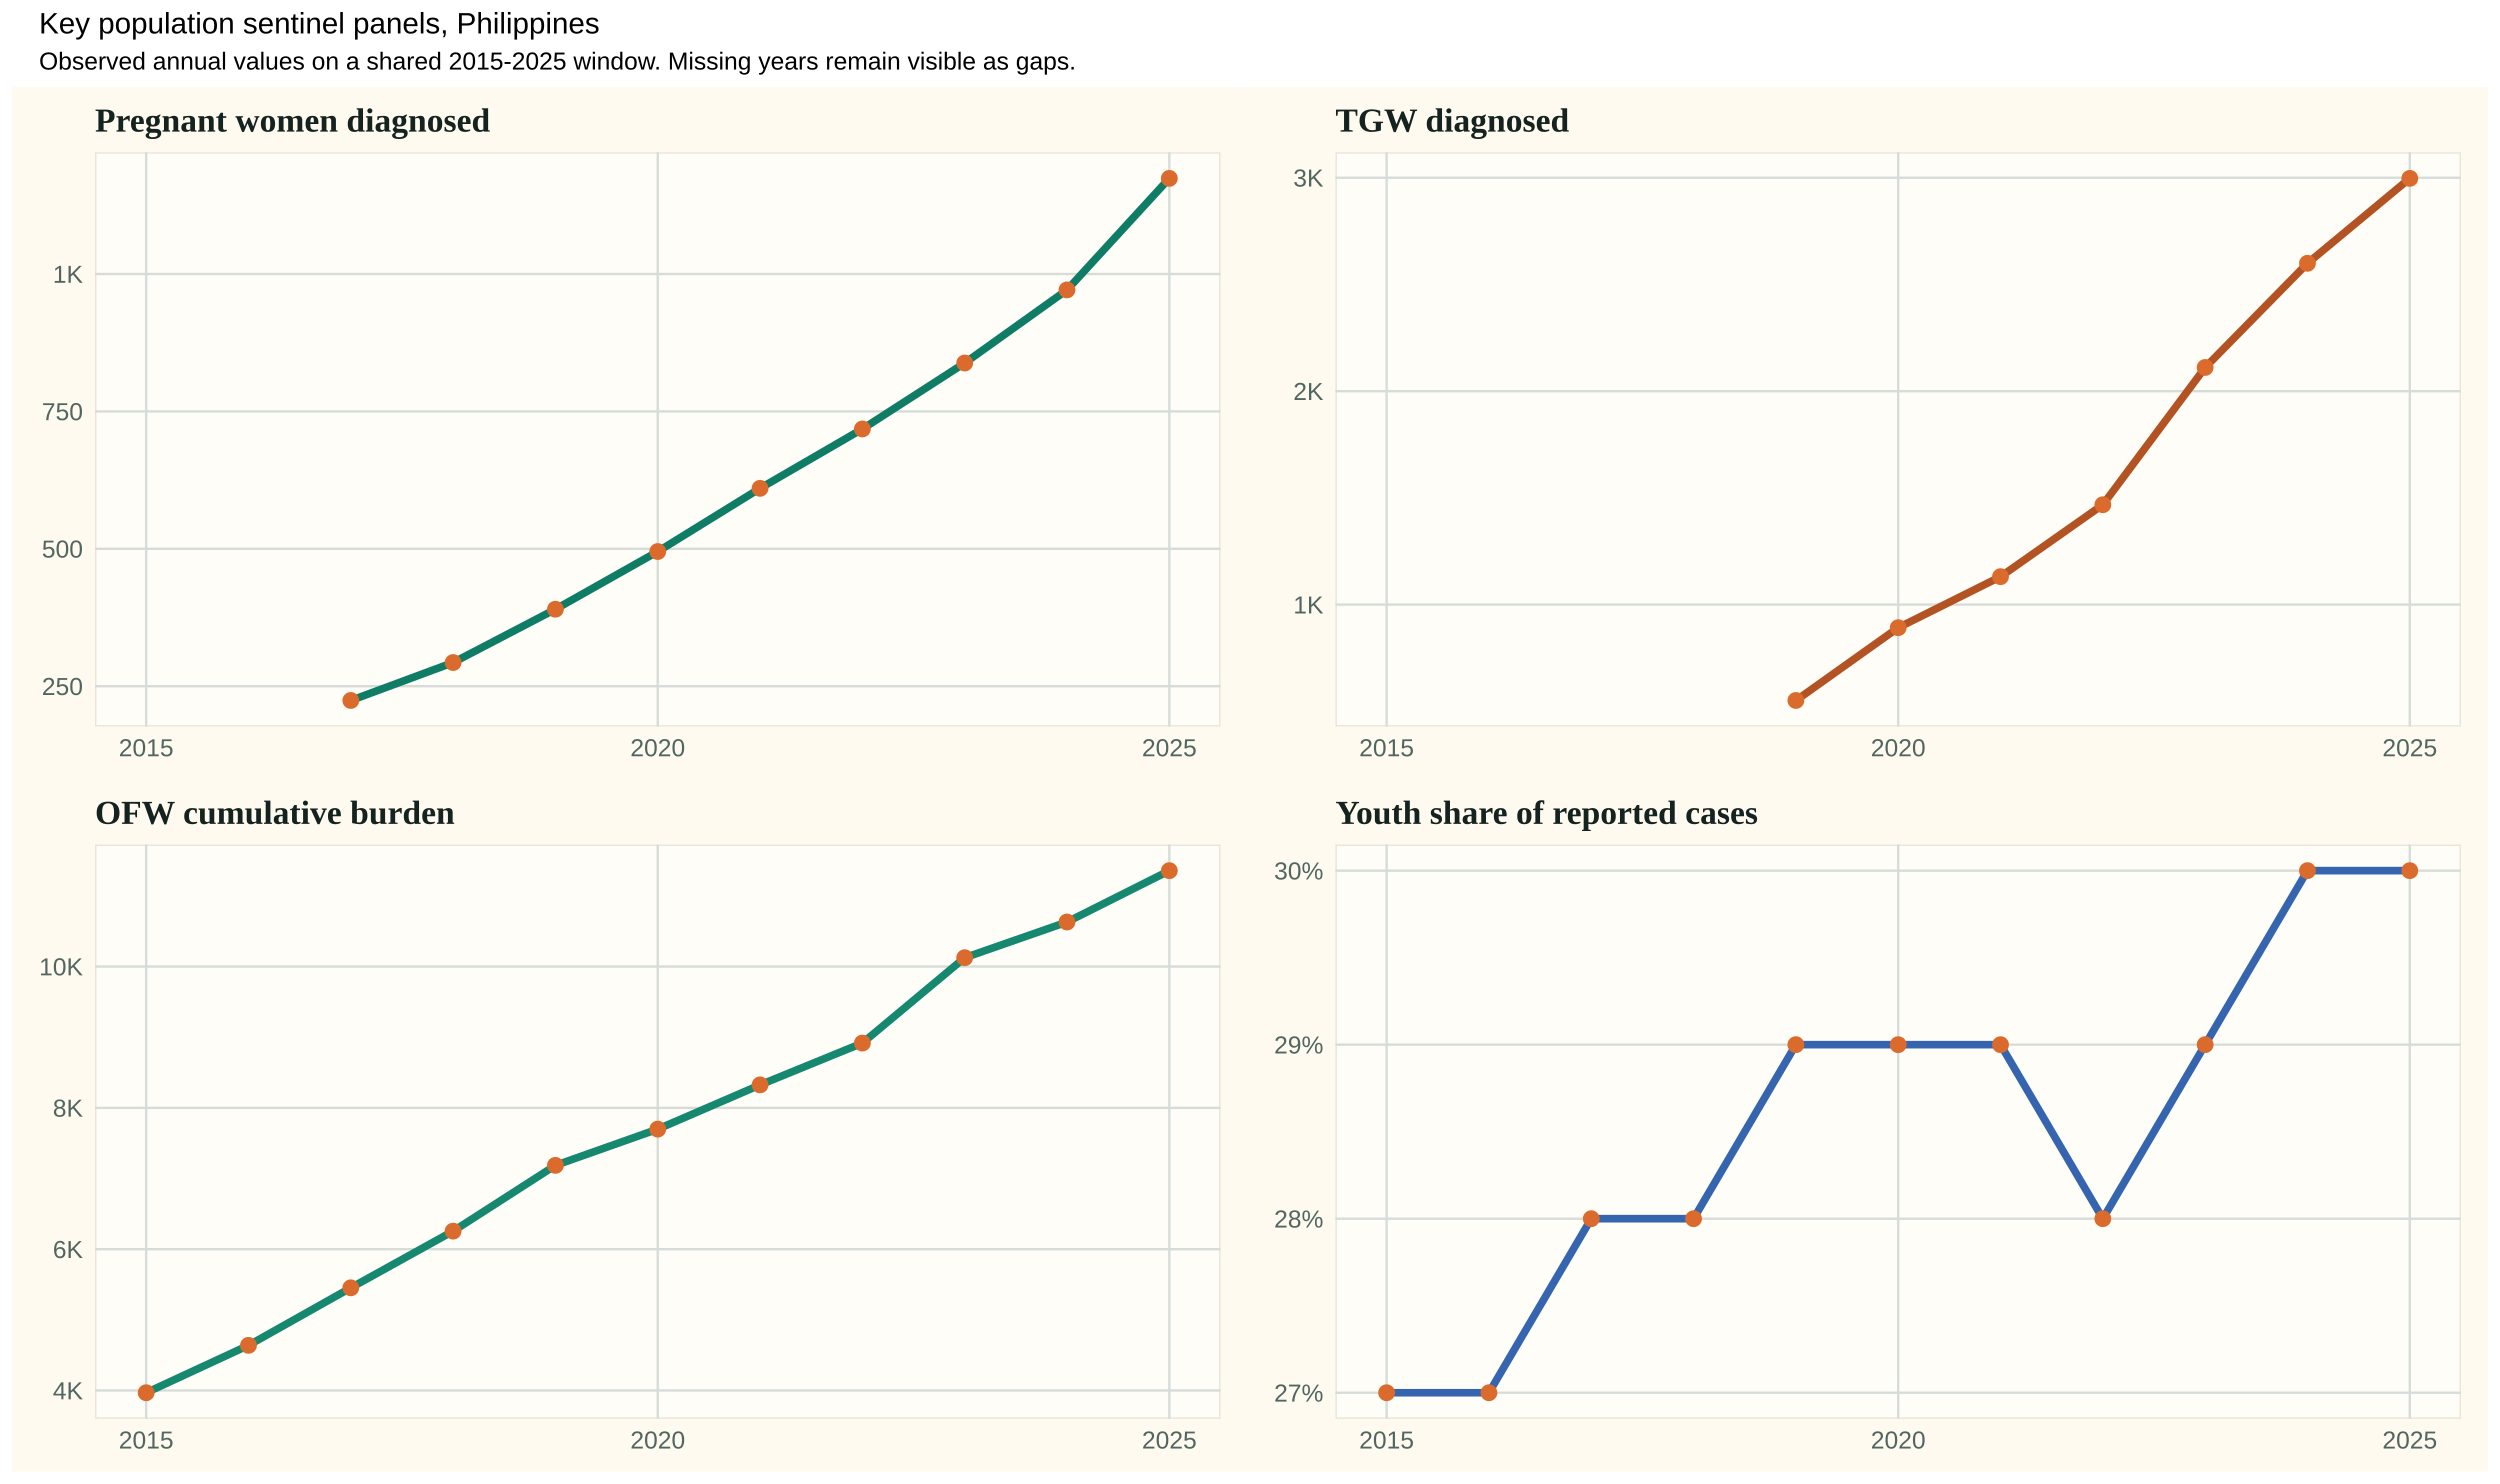
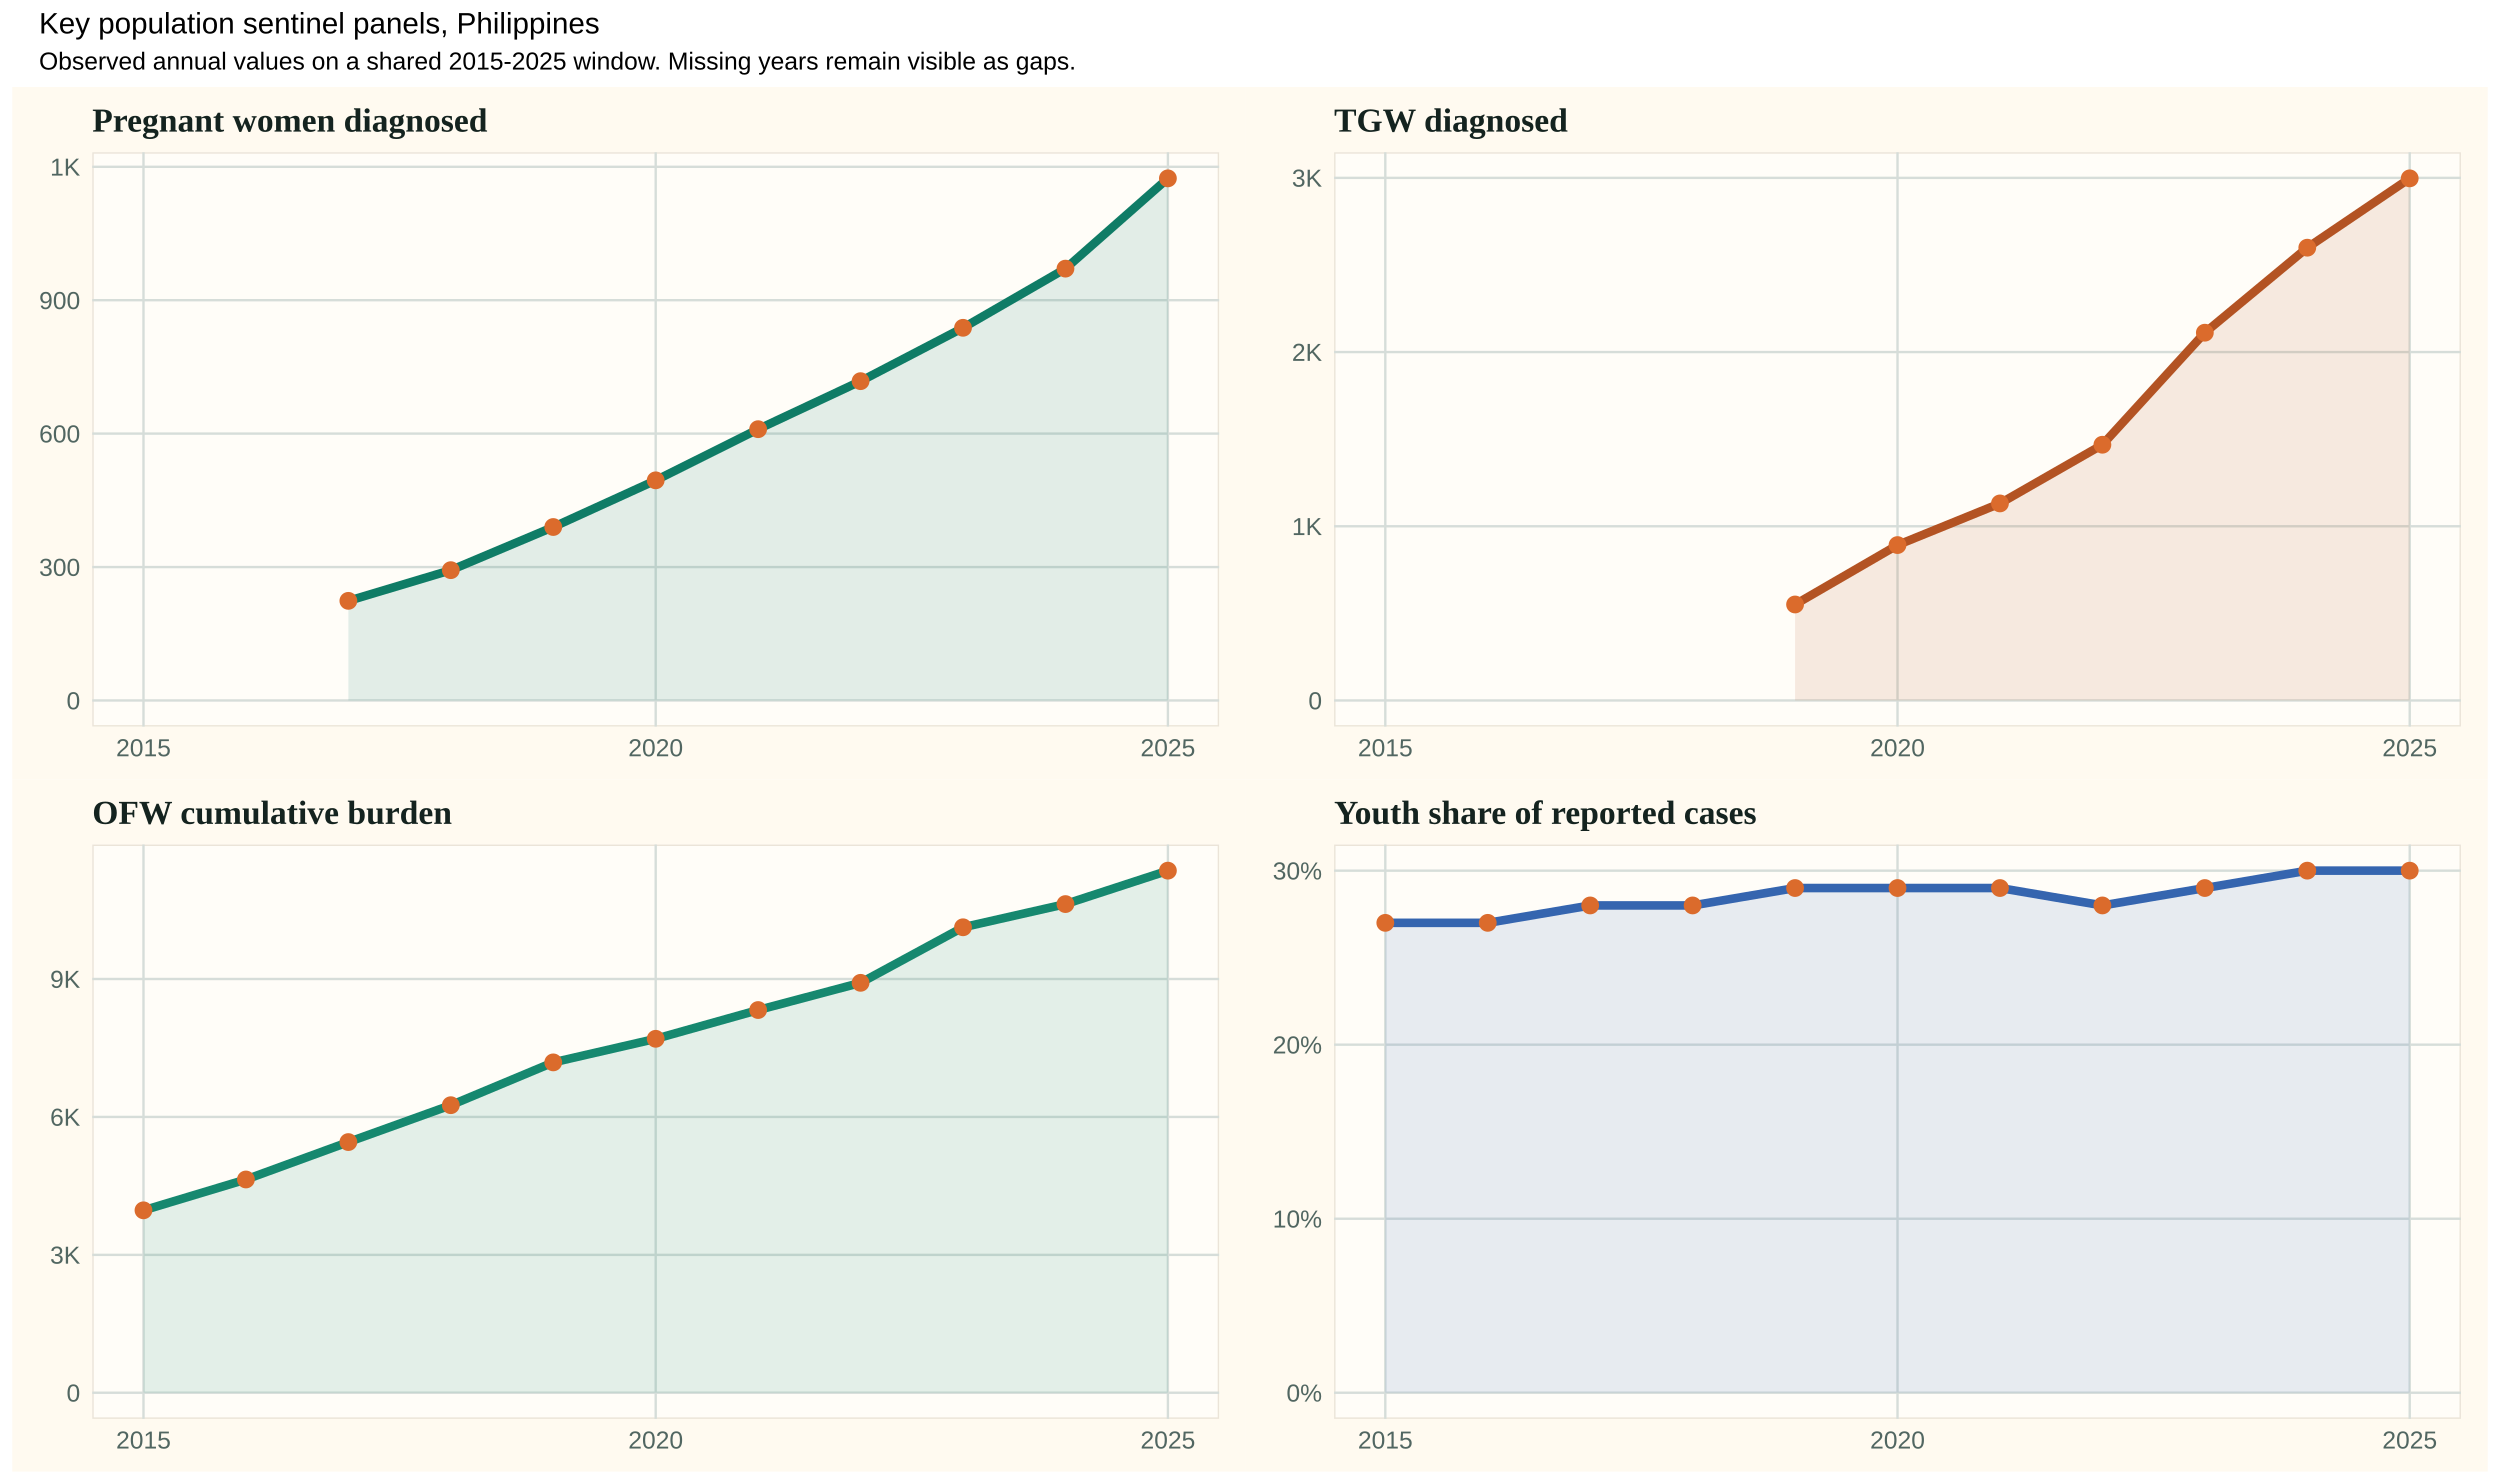
<svg xmlns="http://www.w3.org/2000/svg" width="1116.00pt" height="662.40pt" viewBox="0 0 1116.00 662.40">
  <g class="svglite">
    <defs>
      <style type="text/css">
    .svglite line, .svglite polyline, .svglite polygon, .svglite path, .svglite rect, .svglite circle {
      fill: none;
      stroke: #000000;
      stroke-linecap: round;
      stroke-linejoin: round;
      stroke-miterlimit: 10.00;
    }
    .svglite text {
      white-space: pre;
    }
    .svglite g.glyphgroup path {
      fill: inherit;
      stroke: none;
    }
  </style>
    </defs>
    <rect width="100%" height="100%" style="stroke: none; fill: #FFFFFF;" />
    <defs>
      <clipPath id="cpMC4wMHwxMTE2LjAwfDAuMDB8NjYyLjQw">
        <rect x="0.00" y="0.00" width="1116.00" height="662.40" />
      </clipPath>
    </defs>
    <g clip-path="url(#cpMC4wMHwxMTE2LjAwfDAuMDB8NjYyLjQw)">
      <rect x="0.00" y="0" width="1116.00" height="662.40" style="stroke-width: 1.07; stroke: #FFFFFF; fill: #FFFFFF;" />
    </g>
    <defs>
-       <clipPath id="cpNDIuNDF8MTA5OC41N3w2Ny45N3w2MzMuMzg=">
-         <rect x="42.41" y="67.97" width="1056.16" height="565.41" />
-       </clipPath>
-     </defs>
-     <g clip-path="url(#cpNDIuNDF8MTA5OC41N3w2Ny45N3w2MzMuMzg=)">
- </g>
-     <g clip-path="url(#cpMC4wMHwxMTE2LjAwfDAuMDB8NjYyLjQw)">
- </g>
-     <defs>
-       <clipPath id="cpNS40OHw1NTYuNzh8MzguODV8MzQ3Ljg5">
-         <rect x="5.48" y="38.85" width="551.30" height="309.03" />
-       </clipPath>
-     </defs>
-     <g clip-path="url(#cpNS40OHw1NTYuNzh8MzguODV8MzQ3Ljg5)">
-       <rect x="5.48" y="38.85" width="551.30" height="309.03" style="stroke-width: 1.16; stroke: none; fill: #FFFAF0;" />
-     </g>
-     <g clip-path="url(#cpMC4wMHwxMTE2LjAwfDAuMDB8NjYyLjQw)">
- </g>
-     <defs>
-       <clipPath id="cpNTU2Ljc4fDExMTAuNTJ8MzguODV8MzQ3Ljg5">
-         <rect x="556.78" y="38.85" width="553.74" height="309.03" />
-       </clipPath>
-     </defs>
-     <g clip-path="url(#cpNTU2Ljc4fDExMTAuNTJ8MzguODV8MzQ3Ljg5)">
-       <rect x="556.78" y="38.85" width="553.74" height="309.03" style="stroke-width: 1.16; stroke: none; fill: #FFFAF0;" />
-     </g>
-     <g clip-path="url(#cpMC4wMHwxMTE2LjAwfDAuMDB8NjYyLjQw)">
- </g>
-     <defs>
-       <clipPath id="cpNS40OHw1NTYuNzh8MzQ3Ljg5fDY1Ni45Mg==">
-         <rect x="5.48" y="347.89" width="551.30" height="309.03" />
-       </clipPath>
-     </defs>
-     <g clip-path="url(#cpNS40OHw1NTYuNzh8MzQ3Ljg5fDY1Ni45Mg==)">
-       <rect x="5.48" y="347.89" width="551.30" height="309.03" style="stroke-width: 1.16; stroke: none; fill: #FFFAF0;" />
-     </g>
-     <g clip-path="url(#cpMC4wMHwxMTE2LjAwfDAuMDB8NjYyLjQw)">
- </g>
-     <defs>
-       <clipPath id="cpNTU2Ljc4fDExMTAuNTJ8MzQ3Ljg5fDY1Ni45Mg==">
-         <rect x="556.78" y="347.89" width="553.74" height="309.03" />
-       </clipPath>
-     </defs>
-     <g clip-path="url(#cpNTU2Ljc4fDExMTAuNTJ8MzQ3Ljg5fDY1Ni45Mg==)">
-       <rect x="556.78" y="347.89" width="553.74" height="309.03" style="stroke-width: 1.16; stroke: none; fill: #FFFAF0;" />
-     </g>
-     <g clip-path="url(#cpMC4wMHwxMTE2LjAwfDAuMDB8NjYyLjQw)">
- </g>
-     <defs>
-       <clipPath id="cpNDIuNDF8NTQ0LjgzfDY3Ljk3fDMyNC4zNA==">
-         <rect x="42.41" y="67.97" width="502.42" height="256.37" />
-       </clipPath>
-     </defs>
-     <g clip-path="url(#cpNDIuNDF8NTQ0LjgzfDY3Ljk3fDMyNC4zNA==)">
-       <rect x="42.41" y="67.97" width="502.42" height="256.37" style="stroke-width: 1.28; stroke: #EBE4D8; fill: #FFFDF8;" />
-       <polyline points="42.41,306.31 544.83,306.31 " style="stroke-width: 1.07; stroke: #D6DDD9; stroke-linecap: butt;" />
-       <polyline points="42.41,244.98 544.83,244.98 " style="stroke-width: 1.07; stroke: #D6DDD9; stroke-linecap: butt;" />
-       <polyline points="42.41,183.64 544.83,183.64 " style="stroke-width: 1.07; stroke: #D6DDD9; stroke-linecap: butt;" />
-       <polyline points="42.41,122.31 544.83,122.31 " style="stroke-width: 1.07; stroke: #D6DDD9; stroke-linecap: butt;" />
-       <polyline points="65.25,324.34 65.25,67.97 " style="stroke-width: 1.07; stroke: #D6DDD9; stroke-linecap: butt;" />
-       <polyline points="293.62,324.34 293.62,67.97 " style="stroke-width: 1.07; stroke: #D6DDD9; stroke-linecap: butt;" />
-       <polyline points="521.99,324.34 521.99,67.97 " style="stroke-width: 1.07; stroke: #D6DDD9; stroke-linecap: butt;" />
-       <polyline points="156.59,312.69 202.27,295.76 247.94,271.96 293.62,246.20 339.29,217.99 384.97,191.49 430.64,162.05 476.31,129.42 521.99,79.62 " style="stroke-width: 3.41; stroke: #0F7C66; stroke-linecap: butt;" />
-       <circle cx="156.59" cy="312.69" r="3.37" style="stroke-width: 0.77; stroke: #DB6B2C; fill: #DB6B2C;" />
-       <circle cx="202.27" cy="295.76" r="3.37" style="stroke-width: 0.77; stroke: #DB6B2C; fill: #DB6B2C;" />
-       <circle cx="247.94" cy="271.96" r="3.37" style="stroke-width: 0.77; stroke: #DB6B2C; fill: #DB6B2C;" />
-       <circle cx="293.62" cy="246.20" r="3.37" style="stroke-width: 0.77; stroke: #DB6B2C; fill: #DB6B2C;" />
-       <circle cx="339.29" cy="217.99" r="3.37" style="stroke-width: 0.77; stroke: #DB6B2C; fill: #DB6B2C;" />
-       <circle cx="384.97" cy="191.49" r="3.37" style="stroke-width: 0.77; stroke: #DB6B2C; fill: #DB6B2C;" />
-       <circle cx="430.64" cy="162.05" r="3.37" style="stroke-width: 0.77; stroke: #DB6B2C; fill: #DB6B2C;" />
-       <circle cx="476.31" cy="129.42" r="3.37" style="stroke-width: 0.77; stroke: #DB6B2C; fill: #DB6B2C;" />
-       <circle cx="521.99" cy="79.62" r="3.37" style="stroke-width: 0.77; stroke: #DB6B2C; fill: #DB6B2C;" />
-     </g>
-     <g clip-path="url(#cpMC4wMHwxMTE2LjAwfDAuMDB8NjYyLjQw)">
-       <text x="37.03" y="310.25" text-anchor="end" style="font-size: 11.00px;fill: #516661; font-family: &quot;Arial&quot;;" textLength="18.38px" lengthAdjust="spacingAndGlyphs">250</text>
-       <text x="37.03" y="248.91" text-anchor="end" style="font-size: 11.00px;fill: #516661; font-family: &quot;Arial&quot;;" textLength="18.38px" lengthAdjust="spacingAndGlyphs">500</text>
-       <text x="37.03" y="187.58" text-anchor="end" style="font-size: 11.00px;fill: #516661; font-family: &quot;Arial&quot;;" textLength="18.38px" lengthAdjust="spacingAndGlyphs">750</text>
-       <text x="37.03" y="126.25" text-anchor="end" style="font-size: 11.00px;fill: #516661; font-family: &quot;Arial&quot;;" textLength="13.47px" lengthAdjust="spacingAndGlyphs">1K</text>
-       <text x="65.25" y="337.60" text-anchor="middle" style="font-size: 11.00px;fill: #516661; font-family: &quot;Arial&quot;;" textLength="24.50px" lengthAdjust="spacingAndGlyphs">2015</text>
-       <text x="293.62" y="337.60" text-anchor="middle" style="font-size: 11.00px;fill: #516661; font-family: &quot;Arial&quot;;" textLength="24.50px" lengthAdjust="spacingAndGlyphs">2020</text>
-       <text x="521.99" y="337.60" text-anchor="middle" style="font-size: 11.00px;fill: #516661; font-family: &quot;Arial&quot;;" textLength="24.50px" lengthAdjust="spacingAndGlyphs">2025</text>
-       <text x="42.41" y="58.75" style="font-size: 15.00px; font-weight: bold;fill: #14231F; font-family: &quot;Times New Roman&quot;;" textLength="176.42px" lengthAdjust="spacingAndGlyphs">Pregnant women diagnosed</text>
-     </g>
-     <defs>
-       <clipPath id="cpNTk2LjE1fDEwOTguNTd8NjcuOTd8MzI0LjM0">
-         <rect x="596.15" y="67.97" width="502.42" height="256.37" />
-       </clipPath>
-     </defs>
-     <g clip-path="url(#cpNTk2LjE1fDEwOTguNTd8NjcuOTd8MzI0LjM0)">
-       <rect x="596.15" y="67.97" width="502.42" height="256.37" style="stroke-width: 1.28; stroke: #EBE4D8; fill: #FFFDF8;" />
-       <polyline points="596.15,269.90 1098.57,269.90 " style="stroke-width: 1.07; stroke: #D6DDD9; stroke-linecap: butt;" />
-       <polyline points="596.15,174.62 1098.57,174.62 " style="stroke-width: 1.07; stroke: #D6DDD9; stroke-linecap: butt;" />
-       <polyline points="596.15,79.34 1098.57,79.34 " style="stroke-width: 1.07; stroke: #D6DDD9; stroke-linecap: butt;" />
-       <polyline points="618.98,324.34 618.98,67.97 " style="stroke-width: 1.07; stroke: #D6DDD9; stroke-linecap: butt;" />
-       <polyline points="847.36,324.34 847.36,67.97 " style="stroke-width: 1.07; stroke: #D6DDD9; stroke-linecap: butt;" />
-       <polyline points="1075.73,324.34 1075.73,67.97 " style="stroke-width: 1.07; stroke: #D6DDD9; stroke-linecap: butt;" />
-       <polyline points="801.68,312.69 847.36,280.20 893.03,257.42 938.71,225.31 984.38,164.04 1030.05,117.54 1075.73,79.62 " style="stroke-width: 3.41; stroke: #B35323; stroke-linecap: butt;" />
-       <circle cx="801.68" cy="312.69" r="3.37" style="stroke-width: 0.77; stroke: #DB6B2C; fill: #DB6B2C;" />
-       <circle cx="847.36" cy="280.20" r="3.37" style="stroke-width: 0.77; stroke: #DB6B2C; fill: #DB6B2C;" />
-       <circle cx="893.03" cy="257.42" r="3.37" style="stroke-width: 0.77; stroke: #DB6B2C; fill: #DB6B2C;" />
-       <circle cx="938.71" cy="225.31" r="3.37" style="stroke-width: 0.77; stroke: #DB6B2C; fill: #DB6B2C;" />
-       <circle cx="984.38" cy="164.04" r="3.37" style="stroke-width: 0.77; stroke: #DB6B2C; fill: #DB6B2C;" />
-       <circle cx="1030.05" cy="117.54" r="3.37" style="stroke-width: 0.77; stroke: #DB6B2C; fill: #DB6B2C;" />
-       <circle cx="1075.73" cy="79.62" r="3.37" style="stroke-width: 0.77; stroke: #DB6B2C; fill: #DB6B2C;" />
-     </g>
-     <g clip-path="url(#cpMC4wMHwxMTE2LjAwfDAuMDB8NjYyLjQw)">
-       <text x="590.77" y="273.84" text-anchor="end" style="font-size: 11.00px;fill: #516661; font-family: &quot;Arial&quot;;" textLength="13.47px" lengthAdjust="spacingAndGlyphs">1K</text>
-       <text x="590.77" y="178.56" text-anchor="end" style="font-size: 11.00px;fill: #516661; font-family: &quot;Arial&quot;;" textLength="13.47px" lengthAdjust="spacingAndGlyphs">2K</text>
-       <text x="590.77" y="83.27" text-anchor="end" style="font-size: 11.00px;fill: #516661; font-family: &quot;Arial&quot;;" textLength="13.47px" lengthAdjust="spacingAndGlyphs">3K</text>
-       <text x="618.98" y="337.60" text-anchor="middle" style="font-size: 11.00px;fill: #516661; font-family: &quot;Arial&quot;;" textLength="24.50px" lengthAdjust="spacingAndGlyphs">2015</text>
-       <text x="847.36" y="337.60" text-anchor="middle" style="font-size: 11.00px;fill: #516661; font-family: &quot;Arial&quot;;" textLength="24.50px" lengthAdjust="spacingAndGlyphs">2020</text>
-       <text x="1075.73" y="337.60" text-anchor="middle" style="font-size: 11.00px;fill: #516661; font-family: &quot;Arial&quot;;" textLength="24.50px" lengthAdjust="spacingAndGlyphs">2025</text>
-       <text x="596.15" y="58.75" style="font-size: 15.00px; font-weight: bold;fill: #14231F; font-family: &quot;Times New Roman&quot;;" textLength="104.36px" lengthAdjust="spacingAndGlyphs">TGW diagnosed</text>
-     </g>
-     <defs>
-       <clipPath id="cpNDIuNDF8NTQ0LjgzfDM3Ny4wMHw2MzMuMzg=">
-         <rect x="42.41" y="377.00" width="502.42" height="256.37" />
-       </clipPath>
-     </defs>
-     <g clip-path="url(#cpNDIuNDF8NTQ0LjgzfDM3Ny4wMHw2MzMuMzg=)">
-       <rect x="42.41" y="377.00" width="502.42" height="256.37" style="stroke-width: 1.28; stroke: #EBE4D8; fill: #FFFDF8;" />
-       <polyline points="42.41,620.71 544.83,620.71 " style="stroke-width: 1.07; stroke: #D6DDD9; stroke-linecap: butt;" />
-       <polyline points="42.41,557.63 544.83,557.63 " style="stroke-width: 1.07; stroke: #D6DDD9; stroke-linecap: butt;" />
-       <polyline points="42.41,494.54 544.83,494.54 " style="stroke-width: 1.07; stroke: #D6DDD9; stroke-linecap: butt;" />
-       <polyline points="42.41,431.46 544.83,431.46 " style="stroke-width: 1.07; stroke: #D6DDD9; stroke-linecap: butt;" />
-       <polyline points="65.25,633.38 65.25,377.00 " style="stroke-width: 1.07; stroke: #D6DDD9; stroke-linecap: butt;" />
-       <polyline points="293.62,633.38 293.62,377.00 " style="stroke-width: 1.07; stroke: #D6DDD9; stroke-linecap: butt;" />
-       <polyline points="521.99,633.38 521.99,377.00 " style="stroke-width: 1.07; stroke: #D6DDD9; stroke-linecap: butt;" />
-       <polyline points="65.25,621.72 110.92,600.56 156.59,574.88 202.27,549.58 247.94,520.22 293.62,504.04 339.29,484.29 384.97,465.62 430.64,427.52 476.31,411.59 521.99,388.66 " style="stroke-width: 3.41; stroke: #16886F; stroke-linecap: butt;" />
-       <circle cx="65.25" cy="621.72" r="3.37" style="stroke-width: 0.77; stroke: #DB6B2C; fill: #DB6B2C;" />
-       <circle cx="110.92" cy="600.56" r="3.37" style="stroke-width: 0.77; stroke: #DB6B2C; fill: #DB6B2C;" />
-       <circle cx="156.59" cy="574.88" r="3.37" style="stroke-width: 0.77; stroke: #DB6B2C; fill: #DB6B2C;" />
-       <circle cx="202.27" cy="549.58" r="3.37" style="stroke-width: 0.77; stroke: #DB6B2C; fill: #DB6B2C;" />
-       <circle cx="247.94" cy="520.22" r="3.37" style="stroke-width: 0.77; stroke: #DB6B2C; fill: #DB6B2C;" />
-       <circle cx="293.62" cy="504.04" r="3.37" style="stroke-width: 0.77; stroke: #DB6B2C; fill: #DB6B2C;" />
-       <circle cx="339.29" cy="484.29" r="3.37" style="stroke-width: 0.77; stroke: #DB6B2C; fill: #DB6B2C;" />
-       <circle cx="384.97" cy="465.62" r="3.37" style="stroke-width: 0.77; stroke: #DB6B2C; fill: #DB6B2C;" />
-       <circle cx="430.64" cy="427.52" r="3.37" style="stroke-width: 0.77; stroke: #DB6B2C; fill: #DB6B2C;" />
-       <circle cx="476.31" cy="411.59" r="3.37" style="stroke-width: 0.77; stroke: #DB6B2C; fill: #DB6B2C;" />
-       <circle cx="521.99" cy="388.66" r="3.37" style="stroke-width: 0.77; stroke: #DB6B2C; fill: #DB6B2C;" />
-     </g>
-     <g clip-path="url(#cpMC4wMHwxMTE2LjAwfDAuMDB8NjYyLjQw)">
-       <text x="37.03" y="624.65" text-anchor="end" style="font-size: 11.00px;fill: #516661; font-family: &quot;Arial&quot;;" textLength="13.47px" lengthAdjust="spacingAndGlyphs">4K</text>
-       <text x="37.03" y="561.57" text-anchor="end" style="font-size: 11.00px;fill: #516661; font-family: &quot;Arial&quot;;" textLength="13.47px" lengthAdjust="spacingAndGlyphs">6K</text>
-       <text x="37.03" y="498.48" text-anchor="end" style="font-size: 11.00px;fill: #516661; font-family: &quot;Arial&quot;;" textLength="13.47px" lengthAdjust="spacingAndGlyphs">8K</text>
-       <text x="37.03" y="435.40" text-anchor="end" style="font-size: 11.00px;fill: #516661; font-family: &quot;Arial&quot;;" textLength="19.59px" lengthAdjust="spacingAndGlyphs">10K</text>
-       <text x="65.25" y="646.63" text-anchor="middle" style="font-size: 11.00px;fill: #516661; font-family: &quot;Arial&quot;;" textLength="24.50px" lengthAdjust="spacingAndGlyphs">2015</text>
-       <text x="293.62" y="646.63" text-anchor="middle" style="font-size: 11.00px;fill: #516661; font-family: &quot;Arial&quot;;" textLength="24.50px" lengthAdjust="spacingAndGlyphs">2020</text>
-       <text x="521.99" y="646.63" text-anchor="middle" style="font-size: 11.00px;fill: #516661; font-family: &quot;Arial&quot;;" textLength="24.50px" lengthAdjust="spacingAndGlyphs">2025</text>
-       <text x="42.41" y="367.78" style="font-size: 15.00px; font-weight: bold;fill: #14231F; font-family: &quot;Times New Roman&quot;;" textLength="160.59px" lengthAdjust="spacingAndGlyphs">OFW cumulative burden</text>
-     </g>
-     <defs>
-       <clipPath id="cpNTk2LjE1fDEwOTguNTd8Mzc3LjAwfDYzMy4zOA==">
-         <rect x="596.15" y="377.00" width="502.42" height="256.37" />
-       </clipPath>
-     </defs>
-     <g clip-path="url(#cpNTk2LjE1fDEwOTguNTd8Mzc3LjAwfDYzMy4zOA==)">
-       <rect x="596.15" y="377.00" width="502.42" height="256.37" style="stroke-width: 1.28; stroke: #EBE4D8; fill: #FFFDF8;" />
-       <polyline points="596.15,621.72 1098.57,621.72 " style="stroke-width: 1.07; stroke: #D6DDD9; stroke-linecap: butt;" />
-       <polyline points="596.15,544.03 1098.57,544.03 " style="stroke-width: 1.07; stroke: #D6DDD9; stroke-linecap: butt;" />
-       <polyline points="596.15,466.34 1098.57,466.34 " style="stroke-width: 1.07; stroke: #D6DDD9; stroke-linecap: butt;" />
-       <polyline points="596.15,388.66 1098.57,388.66 " style="stroke-width: 1.07; stroke: #D6DDD9; stroke-linecap: butt;" />
-       <polyline points="618.98,633.38 618.98,377.00 " style="stroke-width: 1.07; stroke: #D6DDD9; stroke-linecap: butt;" />
-       <polyline points="847.36,633.38 847.36,377.00 " style="stroke-width: 1.07; stroke: #D6DDD9; stroke-linecap: butt;" />
-       <polyline points="1075.73,633.38 1075.73,377.00 " style="stroke-width: 1.07; stroke: #D6DDD9; stroke-linecap: butt;" />
-       <polyline points="618.98,621.72 664.66,621.72 710.33,544.03 756.01,544.03 801.68,466.34 847.36,466.34 893.03,466.34 938.71,544.03 984.38,466.34 1030.05,388.66 1075.73,388.66 " style="stroke-width: 3.41; stroke: #3565AF; stroke-linecap: butt;" />
-       <circle cx="618.98" cy="621.72" r="3.37" style="stroke-width: 0.77; stroke: #DB6B2C; fill: #DB6B2C;" />
-       <circle cx="664.66" cy="621.72" r="3.37" style="stroke-width: 0.77; stroke: #DB6B2C; fill: #DB6B2C;" />
-       <circle cx="710.33" cy="544.03" r="3.37" style="stroke-width: 0.77; stroke: #DB6B2C; fill: #DB6B2C;" />
-       <circle cx="756.01" cy="544.03" r="3.37" style="stroke-width: 0.77; stroke: #DB6B2C; fill: #DB6B2C;" />
-       <circle cx="801.68" cy="466.34" r="3.37" style="stroke-width: 0.77; stroke: #DB6B2C; fill: #DB6B2C;" />
-       <circle cx="847.36" cy="466.34" r="3.37" style="stroke-width: 0.77; stroke: #DB6B2C; fill: #DB6B2C;" />
-       <circle cx="893.03" cy="466.34" r="3.37" style="stroke-width: 0.77; stroke: #DB6B2C; fill: #DB6B2C;" />
-       <circle cx="938.71" cy="544.03" r="3.37" style="stroke-width: 0.77; stroke: #DB6B2C; fill: #DB6B2C;" />
-       <circle cx="984.38" cy="466.34" r="3.37" style="stroke-width: 0.77; stroke: #DB6B2C; fill: #DB6B2C;" />
-       <circle cx="1030.05" cy="388.66" r="3.37" style="stroke-width: 0.77; stroke: #DB6B2C; fill: #DB6B2C;" />
-       <circle cx="1075.73" cy="388.66" r="3.37" style="stroke-width: 0.77; stroke: #DB6B2C; fill: #DB6B2C;" />
-     </g>
-     <g clip-path="url(#cpMC4wMHwxMTE2LjAwfDAuMDB8NjYyLjQw)">
-       <text x="590.77" y="625.66" text-anchor="end" style="font-size: 11.00px;fill: #516661; font-family: &quot;Arial&quot;;" textLength="22.03px" lengthAdjust="spacingAndGlyphs">27%</text>
-       <text x="590.77" y="547.97" text-anchor="end" style="font-size: 11.00px;fill: #516661; font-family: &quot;Arial&quot;;" textLength="22.03px" lengthAdjust="spacingAndGlyphs">28%</text>
-       <text x="590.77" y="470.28" text-anchor="end" style="font-size: 11.00px;fill: #516661; font-family: &quot;Arial&quot;;" textLength="22.03px" lengthAdjust="spacingAndGlyphs">29%</text>
-       <text x="590.77" y="392.59" text-anchor="end" style="font-size: 11.00px;fill: #516661; font-family: &quot;Arial&quot;;" textLength="22.03px" lengthAdjust="spacingAndGlyphs">30%</text>
-       <text x="618.98" y="646.63" text-anchor="middle" style="font-size: 11.00px;fill: #516661; font-family: &quot;Arial&quot;;" textLength="24.50px" lengthAdjust="spacingAndGlyphs">2015</text>
-       <text x="847.36" y="646.63" text-anchor="middle" style="font-size: 11.00px;fill: #516661; font-family: &quot;Arial&quot;;" textLength="24.50px" lengthAdjust="spacingAndGlyphs">2020</text>
-       <text x="1075.73" y="646.63" text-anchor="middle" style="font-size: 11.00px;fill: #516661; font-family: &quot;Arial&quot;;" textLength="24.50px" lengthAdjust="spacingAndGlyphs">2025</text>
-       <text x="596.15" y="367.78" style="font-size: 15.00px; font-weight: bold;fill: #14231F; font-family: &quot;Times New Roman&quot;;" textLength="188.64px" lengthAdjust="spacingAndGlyphs">Youth share of reported cases</text>
+       <clipPath id="cpNDEuMTl8MTA5OC41N3w2Ny45N3w2MzMuMzg=">
+         <rect x="41.19" y="67.97" width="1057.38" height="565.41" />
+       </clipPath>
+     </defs>
+     <g clip-path="url(#cpNDEuMTl8MTA5OC41N3w2Ny45N3w2MzMuMzg=)">
+ </g>
+     <g clip-path="url(#cpMC4wMHwxMTE2LjAwfDAuMDB8NjYyLjQw)">
+ </g>
+     <defs>
+       <clipPath id="cpNS40OHw1NTYuMTd8MzguODV8MzQ3Ljg5">
+         <rect x="5.48" y="38.85" width="550.69" height="309.03" />
+       </clipPath>
+     </defs>
+     <g clip-path="url(#cpNS40OHw1NTYuMTd8MzguODV8MzQ3Ljg5)">
+       <rect x="5.48" y="38.85" width="550.69" height="309.03" style="stroke-width: 1.16; stroke: none; fill: #FFFAF0;" />
+     </g>
+     <g clip-path="url(#cpMC4wMHwxMTE2LjAwfDAuMDB8NjYyLjQw)">
+ </g>
+     <defs>
+       <clipPath id="cpNTU2LjE3fDExMTAuNTJ8MzguODV8MzQ3Ljg5">
+         <rect x="556.17" y="38.85" width="554.35" height="309.03" />
+       </clipPath>
+     </defs>
+     <g clip-path="url(#cpNTU2LjE3fDExMTAuNTJ8MzguODV8MzQ3Ljg5)">
+       <rect x="556.17" y="38.85" width="554.35" height="309.03" style="stroke-width: 1.16; stroke: none; fill: #FFFAF0;" />
+     </g>
+     <g clip-path="url(#cpMC4wMHwxMTE2LjAwfDAuMDB8NjYyLjQw)">
+ </g>
+     <defs>
+       <clipPath id="cpNS40OHw1NTYuMTd8MzQ3Ljg5fDY1Ni45Mg==">
+         <rect x="5.48" y="347.89" width="550.69" height="309.03" />
+       </clipPath>
+     </defs>
+     <g clip-path="url(#cpNS40OHw1NTYuMTd8MzQ3Ljg5fDY1Ni45Mg==)">
+       <rect x="5.48" y="347.89" width="550.69" height="309.03" style="stroke-width: 1.16; stroke: none; fill: #FFFAF0;" />
+     </g>
+     <g clip-path="url(#cpMC4wMHwxMTE2LjAwfDAuMDB8NjYyLjQw)">
+ </g>
+     <defs>
+       <clipPath id="cpNTU2LjE3fDExMTAuNTJ8MzQ3Ljg5fDY1Ni45Mg==">
+         <rect x="556.17" y="347.89" width="554.35" height="309.03" />
+       </clipPath>
+     </defs>
+     <g clip-path="url(#cpNTU2LjE3fDExMTAuNTJ8MzQ3Ljg5fDY1Ni45Mg==)">
+       <rect x="556.17" y="347.89" width="554.35" height="309.03" style="stroke-width: 1.16; stroke: none; fill: #FFFAF0;" />
+     </g>
+     <g clip-path="url(#cpMC4wMHwxMTE2LjAwfDAuMDB8NjYyLjQw)">
+ </g>
+     <defs>
+       <clipPath id="cpNDEuMTl8NTQ0LjIyfDY3Ljk3fDMyNC4zNA==">
+         <rect x="41.19" y="67.97" width="503.03" height="256.37" />
+       </clipPath>
+     </defs>
+     <g clip-path="url(#cpNDEuMTl8NTQ0LjIyfDY3Ljk3fDMyNC4zNA==)">
+       <rect x="41.19" y="67.97" width="503.03" height="256.37" style="stroke-width: 1.28; stroke: #EBE4D8; fill: #FFFDF8;" />
+       <polyline points="41.19,312.69 544.22,312.69 " style="stroke-width: 1.07; stroke: #D6DDD9; stroke-linecap: butt;" />
+       <polyline points="41.19,253.13 544.22,253.13 " style="stroke-width: 1.07; stroke: #D6DDD9; stroke-linecap: butt;" />
+       <polyline points="41.19,193.57 544.22,193.57 " style="stroke-width: 1.07; stroke: #D6DDD9; stroke-linecap: butt;" />
+       <polyline points="41.19,134.02 544.22,134.02 " style="stroke-width: 1.07; stroke: #D6DDD9; stroke-linecap: butt;" />
+       <polyline points="41.19,74.46 544.22,74.46 " style="stroke-width: 1.07; stroke: #D6DDD9; stroke-linecap: butt;" />
+       <polyline points="64.05,324.34 64.05,67.97 " style="stroke-width: 1.07; stroke: #D6DDD9; stroke-linecap: butt;" />
+       <polyline points="292.70,324.34 292.70,67.97 " style="stroke-width: 1.07; stroke: #D6DDD9; stroke-linecap: butt;" />
+       <polyline points="521.35,324.34 521.35,67.97 " style="stroke-width: 1.07; stroke: #D6DDD9; stroke-linecap: butt;" />
+       <polygon points="155.51,268.22 201.24,254.52 246.97,235.26 292.70,214.42 338.43,191.59 384.16,170.15 429.89,146.33 475.62,119.92 521.35,79.62 521.35,312.69 475.62,312.69 429.89,312.69 384.16,312.69 338.43,312.69 292.70,312.69 246.97,312.69 201.24,312.69 155.51,312.69 " style="stroke-width: 0.00; stroke: none; stroke-linecap: butt; fill: #0F7C66; fill-opacity: 0.12;" />
+       <polyline points="155.51,268.22 201.24,254.52 246.97,235.26 292.70,214.42 338.43,191.59 384.16,170.15 429.89,146.33 475.62,119.92 521.35,79.62 " style="stroke-width: 1.16; stroke: none; stroke-linecap: butt;" />
+       <polyline points="155.51,268.22 201.24,254.52 246.97,235.26 292.70,214.42 338.43,191.59 384.16,170.15 429.89,146.33 475.62,119.92 521.35,79.62 " style="stroke-width: 3.84; stroke: #0F7C66; stroke-linecap: butt;" />
+       <circle cx="155.51" cy="268.22" r="3.59" style="stroke-width: 0.77; stroke: #DB6B2C; fill: #DB6B2C;" />
+       <circle cx="201.24" cy="254.52" r="3.59" style="stroke-width: 0.77; stroke: #DB6B2C; fill: #DB6B2C;" />
+       <circle cx="246.97" cy="235.26" r="3.59" style="stroke-width: 0.77; stroke: #DB6B2C; fill: #DB6B2C;" />
+       <circle cx="292.70" cy="214.42" r="3.59" style="stroke-width: 0.77; stroke: #DB6B2C; fill: #DB6B2C;" />
+       <circle cx="338.43" cy="191.59" r="3.59" style="stroke-width: 0.77; stroke: #DB6B2C; fill: #DB6B2C;" />
+       <circle cx="384.16" cy="170.15" r="3.59" style="stroke-width: 0.77; stroke: #DB6B2C; fill: #DB6B2C;" />
+       <circle cx="429.89" cy="146.33" r="3.59" style="stroke-width: 0.77; stroke: #DB6B2C; fill: #DB6B2C;" />
+       <circle cx="475.62" cy="119.92" r="3.59" style="stroke-width: 0.77; stroke: #DB6B2C; fill: #DB6B2C;" />
+       <circle cx="521.35" cy="79.62" r="3.59" style="stroke-width: 0.77; stroke: #DB6B2C; fill: #DB6B2C;" />
+     </g>
+     <g clip-path="url(#cpMC4wMHwxMTE2LjAwfDAuMDB8NjYyLjQw)">
+       <text x="35.81" y="316.63" text-anchor="end" style="font-size: 11.00px;fill: #516661; font-family: &quot;Arial&quot;;" textLength="6.12px" lengthAdjust="spacingAndGlyphs">0</text>
+       <text x="35.81" y="257.07" text-anchor="end" style="font-size: 11.00px;fill: #516661; font-family: &quot;Arial&quot;;" textLength="18.38px" lengthAdjust="spacingAndGlyphs">300</text>
+       <text x="35.81" y="197.51" text-anchor="end" style="font-size: 11.00px;fill: #516661; font-family: &quot;Arial&quot;;" textLength="18.38px" lengthAdjust="spacingAndGlyphs">600</text>
+       <text x="35.81" y="137.96" text-anchor="end" style="font-size: 11.00px;fill: #516661; font-family: &quot;Arial&quot;;" textLength="18.38px" lengthAdjust="spacingAndGlyphs">900</text>
+       <text x="35.81" y="78.40" text-anchor="end" style="font-size: 11.00px;fill: #516661; font-family: &quot;Arial&quot;;" textLength="13.47px" lengthAdjust="spacingAndGlyphs">1K</text>
+       <text x="64.05" y="337.60" text-anchor="middle" style="font-size: 11.00px;fill: #516661; font-family: &quot;Arial&quot;;" textLength="24.50px" lengthAdjust="spacingAndGlyphs">2015</text>
+       <text x="292.70" y="337.60" text-anchor="middle" style="font-size: 11.00px;fill: #516661; font-family: &quot;Arial&quot;;" textLength="24.50px" lengthAdjust="spacingAndGlyphs">2020</text>
+       <text x="521.35" y="337.60" text-anchor="middle" style="font-size: 11.00px;fill: #516661; font-family: &quot;Arial&quot;;" textLength="24.50px" lengthAdjust="spacingAndGlyphs">2025</text>
+       <text x="41.19" y="58.75" style="font-size: 15.00px; font-weight: bold;fill: #14231F; font-family: &quot;Times New Roman&quot;;" textLength="176.42px" lengthAdjust="spacingAndGlyphs">Pregnant women diagnosed</text>
+     </g>
+     <defs>
+       <clipPath id="cpNTk1LjU0fDEwOTguNTd8NjcuOTd8MzI0LjM0">
+         <rect x="595.54" y="67.97" width="503.03" height="256.37" />
+       </clipPath>
+     </defs>
+     <g clip-path="url(#cpNTk1LjU0fDEwOTguNTd8NjcuOTd8MzI0LjM0)">
+       <rect x="595.54" y="67.97" width="503.03" height="256.37" style="stroke-width: 1.28; stroke: #EBE4D8; fill: #FFFDF8;" />
+       <polyline points="595.54,312.69 1098.57,312.69 " style="stroke-width: 1.07; stroke: #D6DDD9; stroke-linecap: butt;" />
+       <polyline points="595.54,234.92 1098.57,234.92 " style="stroke-width: 1.07; stroke: #D6DDD9; stroke-linecap: butt;" />
+       <polyline points="595.54,157.15 1098.57,157.15 " style="stroke-width: 1.07; stroke: #D6DDD9; stroke-linecap: butt;" />
+       <polyline points="595.54,79.39 1098.57,79.39 " style="stroke-width: 1.07; stroke: #D6DDD9; stroke-linecap: butt;" />
+       <polyline points="618.40,324.34 618.40,67.97 " style="stroke-width: 1.07; stroke: #D6DDD9; stroke-linecap: butt;" />
+       <polyline points="847.05,324.34 847.05,67.97 " style="stroke-width: 1.07; stroke: #D6DDD9; stroke-linecap: butt;" />
+       <polyline points="1075.70,324.34 1075.70,67.97 " style="stroke-width: 1.07; stroke: #D6DDD9; stroke-linecap: butt;" />
+       <polygon points="801.32,269.84 847.05,243.32 892.78,224.73 938.51,198.53 984.24,148.52 1029.97,110.57 1075.70,79.62 1075.70,312.69 1029.97,312.69 984.24,312.69 938.51,312.69 892.78,312.69 847.05,312.69 801.32,312.69 " style="stroke-width: 0.00; stroke: none; stroke-linecap: butt; fill: #B35323; fill-opacity: 0.12;" />
+       <polyline points="801.32,269.84 847.05,243.32 892.78,224.73 938.51,198.53 984.24,148.52 1029.97,110.57 1075.70,79.62 " style="stroke-width: 1.16; stroke: none; stroke-linecap: butt;" />
+       <polyline points="801.32,269.84 847.05,243.32 892.78,224.73 938.51,198.53 984.24,148.52 1029.97,110.57 1075.70,79.62 " style="stroke-width: 3.84; stroke: #B35323; stroke-linecap: butt;" />
+       <circle cx="801.32" cy="269.84" r="3.59" style="stroke-width: 0.77; stroke: #DB6B2C; fill: #DB6B2C;" />
+       <circle cx="847.05" cy="243.32" r="3.59" style="stroke-width: 0.77; stroke: #DB6B2C; fill: #DB6B2C;" />
+       <circle cx="892.78" cy="224.73" r="3.59" style="stroke-width: 0.77; stroke: #DB6B2C; fill: #DB6B2C;" />
+       <circle cx="938.51" cy="198.53" r="3.59" style="stroke-width: 0.77; stroke: #DB6B2C; fill: #DB6B2C;" />
+       <circle cx="984.24" cy="148.52" r="3.59" style="stroke-width: 0.77; stroke: #DB6B2C; fill: #DB6B2C;" />
+       <circle cx="1029.97" cy="110.57" r="3.59" style="stroke-width: 0.77; stroke: #DB6B2C; fill: #DB6B2C;" />
+       <circle cx="1075.70" cy="79.62" r="3.59" style="stroke-width: 0.77; stroke: #DB6B2C; fill: #DB6B2C;" />
+     </g>
+     <g clip-path="url(#cpMC4wMHwxMTE2LjAwfDAuMDB8NjYyLjQw)">
+       <text x="590.16" y="316.63" text-anchor="end" style="font-size: 11.00px;fill: #516661; font-family: &quot;Arial&quot;;" textLength="6.12px" lengthAdjust="spacingAndGlyphs">0</text>
+       <text x="590.16" y="238.86" text-anchor="end" style="font-size: 11.00px;fill: #516661; font-family: &quot;Arial&quot;;" textLength="13.47px" lengthAdjust="spacingAndGlyphs">1K</text>
+       <text x="590.16" y="161.09" text-anchor="end" style="font-size: 11.00px;fill: #516661; font-family: &quot;Arial&quot;;" textLength="13.47px" lengthAdjust="spacingAndGlyphs">2K</text>
+       <text x="590.16" y="83.33" text-anchor="end" style="font-size: 11.00px;fill: #516661; font-family: &quot;Arial&quot;;" textLength="13.47px" lengthAdjust="spacingAndGlyphs">3K</text>
+       <text x="618.40" y="337.60" text-anchor="middle" style="font-size: 11.00px;fill: #516661; font-family: &quot;Arial&quot;;" textLength="24.50px" lengthAdjust="spacingAndGlyphs">2015</text>
+       <text x="847.05" y="337.60" text-anchor="middle" style="font-size: 11.00px;fill: #516661; font-family: &quot;Arial&quot;;" textLength="24.50px" lengthAdjust="spacingAndGlyphs">2020</text>
+       <text x="1075.70" y="337.60" text-anchor="middle" style="font-size: 11.00px;fill: #516661; font-family: &quot;Arial&quot;;" textLength="24.50px" lengthAdjust="spacingAndGlyphs">2025</text>
+       <text x="595.54" y="58.75" style="font-size: 15.00px; font-weight: bold;fill: #14231F; font-family: &quot;Times New Roman&quot;;" textLength="104.36px" lengthAdjust="spacingAndGlyphs">TGW diagnosed</text>
+     </g>
+     <defs>
+       <clipPath id="cpNDEuMTl8NTQ0LjIyfDM3Ny4wMHw2MzMuMzg=">
+         <rect x="41.19" y="377.00" width="503.03" height="256.37" />
+       </clipPath>
+     </defs>
+     <g clip-path="url(#cpNDEuMTl8NTQ0LjIyfDM3Ny4wMHw2MzMuMzg=)">
+       <rect x="41.19" y="377.00" width="503.03" height="256.37" style="stroke-width: 1.28; stroke: #EBE4D8; fill: #FFFDF8;" />
+       <polyline points="41.19,621.72 544.22,621.72 " style="stroke-width: 1.07; stroke: #D6DDD9; stroke-linecap: butt;" />
+       <polyline points="41.19,560.16 544.22,560.16 " style="stroke-width: 1.07; stroke: #D6DDD9; stroke-linecap: butt;" />
+       <polyline points="41.19,498.59 544.22,498.59 " style="stroke-width: 1.07; stroke: #D6DDD9; stroke-linecap: butt;" />
+       <polyline points="41.19,437.03 544.22,437.03 " style="stroke-width: 1.07; stroke: #D6DDD9; stroke-linecap: butt;" />
+       <polyline points="64.05,633.38 64.05,377.00 " style="stroke-width: 1.07; stroke: #D6DDD9; stroke-linecap: butt;" />
+       <polyline points="292.70,633.38 292.70,377.00 " style="stroke-width: 1.07; stroke: #D6DDD9; stroke-linecap: butt;" />
+       <polyline points="521.35,633.38 521.35,377.00 " style="stroke-width: 1.07; stroke: #D6DDD9; stroke-linecap: butt;" />
+       <polygon points="64.05,540.29 109.78,526.52 155.51,509.82 201.24,493.36 246.97,474.25 292.70,463.72 338.43,450.88 384.16,438.73 429.89,413.94 475.62,403.58 521.35,388.66 521.35,621.72 475.62,621.72 429.89,621.72 384.16,621.72 338.43,621.72 292.70,621.72 246.97,621.72 201.24,621.72 155.51,621.72 109.78,621.72 64.05,621.72 " style="stroke-width: 0.00; stroke: none; stroke-linecap: butt; fill: #16886F; fill-opacity: 0.12;" />
+       <polyline points="64.05,540.29 109.78,526.52 155.51,509.82 201.24,493.36 246.97,474.25 292.70,463.72 338.43,450.88 384.16,438.73 429.89,413.94 475.62,403.58 521.35,388.66 " style="stroke-width: 1.16; stroke: none; stroke-linecap: butt;" />
+       <polyline points="64.05,540.29 109.78,526.52 155.51,509.82 201.24,493.36 246.97,474.25 292.70,463.72 338.43,450.88 384.16,438.73 429.89,413.94 475.62,403.58 521.35,388.66 " style="stroke-width: 3.84; stroke: #16886F; stroke-linecap: butt;" />
+       <circle cx="64.05" cy="540.29" r="3.59" style="stroke-width: 0.77; stroke: #DB6B2C; fill: #DB6B2C;" />
+       <circle cx="109.78" cy="526.52" r="3.59" style="stroke-width: 0.77; stroke: #DB6B2C; fill: #DB6B2C;" />
+       <circle cx="155.51" cy="509.82" r="3.59" style="stroke-width: 0.77; stroke: #DB6B2C; fill: #DB6B2C;" />
+       <circle cx="201.24" cy="493.36" r="3.59" style="stroke-width: 0.77; stroke: #DB6B2C; fill: #DB6B2C;" />
+       <circle cx="246.97" cy="474.25" r="3.59" style="stroke-width: 0.77; stroke: #DB6B2C; fill: #DB6B2C;" />
+       <circle cx="292.70" cy="463.72" r="3.59" style="stroke-width: 0.77; stroke: #DB6B2C; fill: #DB6B2C;" />
+       <circle cx="338.43" cy="450.88" r="3.59" style="stroke-width: 0.77; stroke: #DB6B2C; fill: #DB6B2C;" />
+       <circle cx="384.16" cy="438.73" r="3.59" style="stroke-width: 0.77; stroke: #DB6B2C; fill: #DB6B2C;" />
+       <circle cx="429.89" cy="413.94" r="3.59" style="stroke-width: 0.77; stroke: #DB6B2C; fill: #DB6B2C;" />
+       <circle cx="475.62" cy="403.58" r="3.59" style="stroke-width: 0.77; stroke: #DB6B2C; fill: #DB6B2C;" />
+       <circle cx="521.35" cy="388.66" r="3.59" style="stroke-width: 0.77; stroke: #DB6B2C; fill: #DB6B2C;" />
+     </g>
+     <g clip-path="url(#cpMC4wMHwxMTE2LjAwfDAuMDB8NjYyLjQw)">
+       <text x="35.81" y="625.66" text-anchor="end" style="font-size: 11.00px;fill: #516661; font-family: &quot;Arial&quot;;" textLength="6.12px" lengthAdjust="spacingAndGlyphs">0</text>
+       <text x="35.81" y="564.10" text-anchor="end" style="font-size: 11.00px;fill: #516661; font-family: &quot;Arial&quot;;" textLength="13.47px" lengthAdjust="spacingAndGlyphs">3K</text>
+       <text x="35.81" y="502.53" text-anchor="end" style="font-size: 11.00px;fill: #516661; font-family: &quot;Arial&quot;;" textLength="13.47px" lengthAdjust="spacingAndGlyphs">6K</text>
+       <text x="35.81" y="440.96" text-anchor="end" style="font-size: 11.00px;fill: #516661; font-family: &quot;Arial&quot;;" textLength="13.47px" lengthAdjust="spacingAndGlyphs">9K</text>
+       <text x="64.05" y="646.63" text-anchor="middle" style="font-size: 11.00px;fill: #516661; font-family: &quot;Arial&quot;;" textLength="24.50px" lengthAdjust="spacingAndGlyphs">2015</text>
+       <text x="292.70" y="646.63" text-anchor="middle" style="font-size: 11.00px;fill: #516661; font-family: &quot;Arial&quot;;" textLength="24.50px" lengthAdjust="spacingAndGlyphs">2020</text>
+       <text x="521.35" y="646.63" text-anchor="middle" style="font-size: 11.00px;fill: #516661; font-family: &quot;Arial&quot;;" textLength="24.50px" lengthAdjust="spacingAndGlyphs">2025</text>
+       <text x="41.19" y="367.78" style="font-size: 15.00px; font-weight: bold;fill: #14231F; font-family: &quot;Times New Roman&quot;;" textLength="160.59px" lengthAdjust="spacingAndGlyphs">OFW cumulative burden</text>
+     </g>
+     <defs>
+       <clipPath id="cpNTk1LjU0fDEwOTguNTd8Mzc3LjAwfDYzMy4zOA==">
+         <rect x="595.54" y="377.00" width="503.03" height="256.37" />
+       </clipPath>
+     </defs>
+     <g clip-path="url(#cpNTk1LjU0fDEwOTguNTd8Mzc3LjAwfDYzMy4zOA==)">
+       <rect x="595.54" y="377.00" width="503.03" height="256.37" style="stroke-width: 1.28; stroke: #EBE4D8; fill: #FFFDF8;" />
+       <polyline points="595.54,621.72 1098.57,621.72 " style="stroke-width: 1.07; stroke: #D6DDD9; stroke-linecap: butt;" />
+       <polyline points="595.54,544.03 1098.57,544.03 " style="stroke-width: 1.07; stroke: #D6DDD9; stroke-linecap: butt;" />
+       <polyline points="595.54,466.34 1098.57,466.34 " style="stroke-width: 1.07; stroke: #D6DDD9; stroke-linecap: butt;" />
+       <polyline points="595.54,388.66 1098.57,388.66 " style="stroke-width: 1.07; stroke: #D6DDD9; stroke-linecap: butt;" />
+       <polyline points="618.40,633.38 618.40,377.00 " style="stroke-width: 1.07; stroke: #D6DDD9; stroke-linecap: butt;" />
+       <polyline points="847.05,633.38 847.05,377.00 " style="stroke-width: 1.07; stroke: #D6DDD9; stroke-linecap: butt;" />
+       <polyline points="1075.70,633.38 1075.70,377.00 " style="stroke-width: 1.07; stroke: #D6DDD9; stroke-linecap: butt;" />
+       <polygon points="618.40,411.96 664.13,411.96 709.86,404.19 755.59,404.19 801.32,396.42 847.05,396.42 892.78,396.42 938.51,404.19 984.24,396.42 1029.97,388.66 1075.70,388.66 1075.70,621.72 1029.97,621.72 984.24,621.72 938.51,621.72 892.78,621.72 847.05,621.72 801.32,621.72 755.59,621.72 709.86,621.72 664.13,621.72 618.40,621.72 " style="stroke-width: 0.00; stroke: none; stroke-linecap: butt; fill: #3565AF; fill-opacity: 0.12;" />
+       <polyline points="618.40,411.96 664.13,411.96 709.86,404.19 755.59,404.19 801.32,396.42 847.05,396.42 892.78,396.42 938.51,404.19 984.24,396.42 1029.97,388.66 1075.70,388.66 " style="stroke-width: 1.16; stroke: none; stroke-linecap: butt;" />
+       <polyline points="618.40,411.96 664.13,411.96 709.86,404.19 755.59,404.19 801.32,396.42 847.05,396.42 892.78,396.42 938.51,404.19 984.24,396.42 1029.97,388.66 1075.70,388.66 " style="stroke-width: 3.84; stroke: #3565AF; stroke-linecap: butt;" />
+       <circle cx="618.40" cy="411.96" r="3.59" style="stroke-width: 0.77; stroke: #DB6B2C; fill: #DB6B2C;" />
+       <circle cx="664.13" cy="411.96" r="3.59" style="stroke-width: 0.77; stroke: #DB6B2C; fill: #DB6B2C;" />
+       <circle cx="709.86" cy="404.19" r="3.59" style="stroke-width: 0.77; stroke: #DB6B2C; fill: #DB6B2C;" />
+       <circle cx="755.59" cy="404.19" r="3.59" style="stroke-width: 0.77; stroke: #DB6B2C; fill: #DB6B2C;" />
+       <circle cx="801.32" cy="396.42" r="3.59" style="stroke-width: 0.77; stroke: #DB6B2C; fill: #DB6B2C;" />
+       <circle cx="847.05" cy="396.42" r="3.59" style="stroke-width: 0.77; stroke: #DB6B2C; fill: #DB6B2C;" />
+       <circle cx="892.78" cy="396.42" r="3.59" style="stroke-width: 0.77; stroke: #DB6B2C; fill: #DB6B2C;" />
+       <circle cx="938.51" cy="404.19" r="3.59" style="stroke-width: 0.77; stroke: #DB6B2C; fill: #DB6B2C;" />
+       <circle cx="984.24" cy="396.42" r="3.59" style="stroke-width: 0.77; stroke: #DB6B2C; fill: #DB6B2C;" />
+       <circle cx="1029.97" cy="388.66" r="3.59" style="stroke-width: 0.77; stroke: #DB6B2C; fill: #DB6B2C;" />
+       <circle cx="1075.70" cy="388.66" r="3.59" style="stroke-width: 0.77; stroke: #DB6B2C; fill: #DB6B2C;" />
+     </g>
+     <g clip-path="url(#cpMC4wMHwxMTE2LjAwfDAuMDB8NjYyLjQw)">
+       <text x="590.16" y="625.66" text-anchor="end" style="font-size: 11.00px;fill: #516661; font-family: &quot;Arial&quot;;" textLength="15.91px" lengthAdjust="spacingAndGlyphs">0%</text>
+       <text x="590.16" y="547.97" text-anchor="end" style="font-size: 11.00px;fill: #516661; font-family: &quot;Arial&quot;;" textLength="22.03px" lengthAdjust="spacingAndGlyphs">10%</text>
+       <text x="590.16" y="470.28" text-anchor="end" style="font-size: 11.00px;fill: #516661; font-family: &quot;Arial&quot;;" textLength="22.03px" lengthAdjust="spacingAndGlyphs">20%</text>
+       <text x="590.16" y="392.59" text-anchor="end" style="font-size: 11.00px;fill: #516661; font-family: &quot;Arial&quot;;" textLength="22.03px" lengthAdjust="spacingAndGlyphs">30%</text>
+       <text x="618.40" y="646.63" text-anchor="middle" style="font-size: 11.00px;fill: #516661; font-family: &quot;Arial&quot;;" textLength="24.50px" lengthAdjust="spacingAndGlyphs">2015</text>
+       <text x="847.05" y="646.63" text-anchor="middle" style="font-size: 11.00px;fill: #516661; font-family: &quot;Arial&quot;;" textLength="24.50px" lengthAdjust="spacingAndGlyphs">2020</text>
+       <text x="1075.70" y="646.63" text-anchor="middle" style="font-size: 11.00px;fill: #516661; font-family: &quot;Arial&quot;;" textLength="24.50px" lengthAdjust="spacingAndGlyphs">2025</text>
+       <text x="595.54" y="367.78" style="font-size: 15.00px; font-weight: bold;fill: #14231F; font-family: &quot;Times New Roman&quot;;" textLength="188.64px" lengthAdjust="spacingAndGlyphs">Youth share of reported cases</text>
      <text x="17.43" y="31.05" style="font-size: 11.00px; font-family: &quot;Arial&quot;;" textLength="463.17px" lengthAdjust="spacingAndGlyphs">Observed annual values on a shared 2015-2025 window. Missing years remain visible as gaps.</text>
      <text x="17.43" y="14.93" style="font-size: 13.20px; font-family: &quot;Arial&quot;;" textLength="249.89px" lengthAdjust="spacingAndGlyphs">Key population sentinel panels, Philippines</text>
    </g>
  </g>
</svg>
